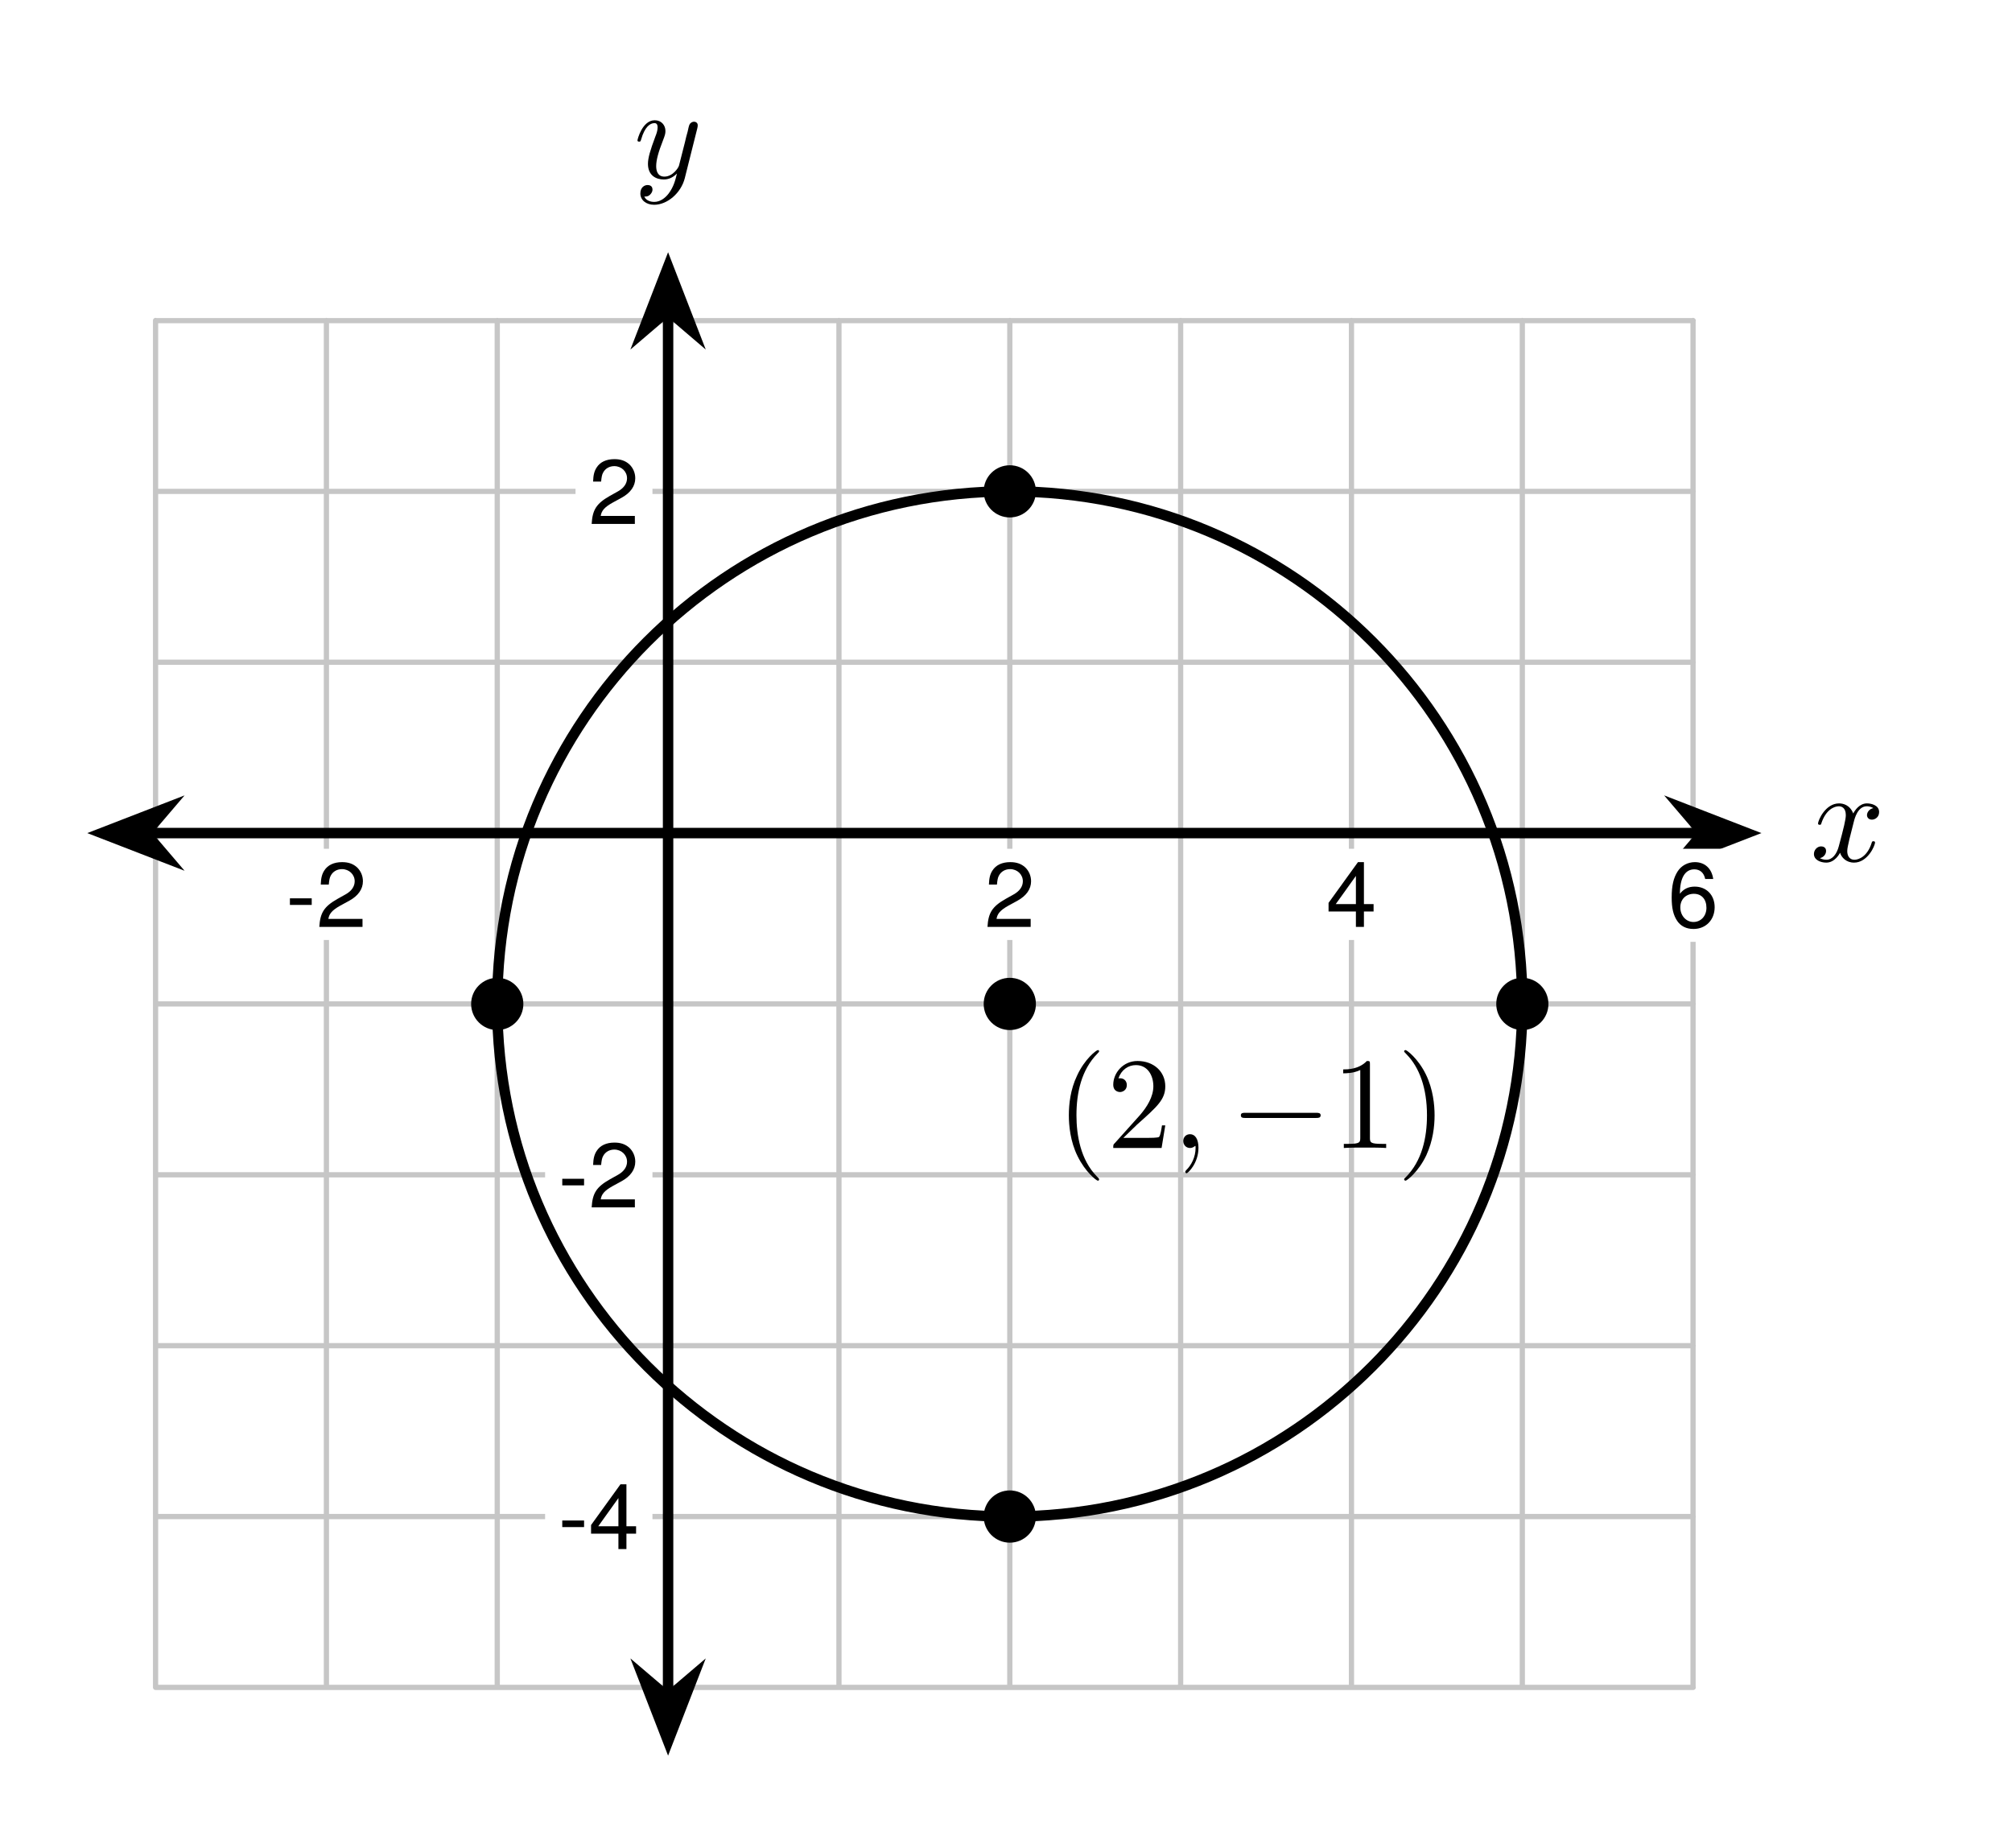
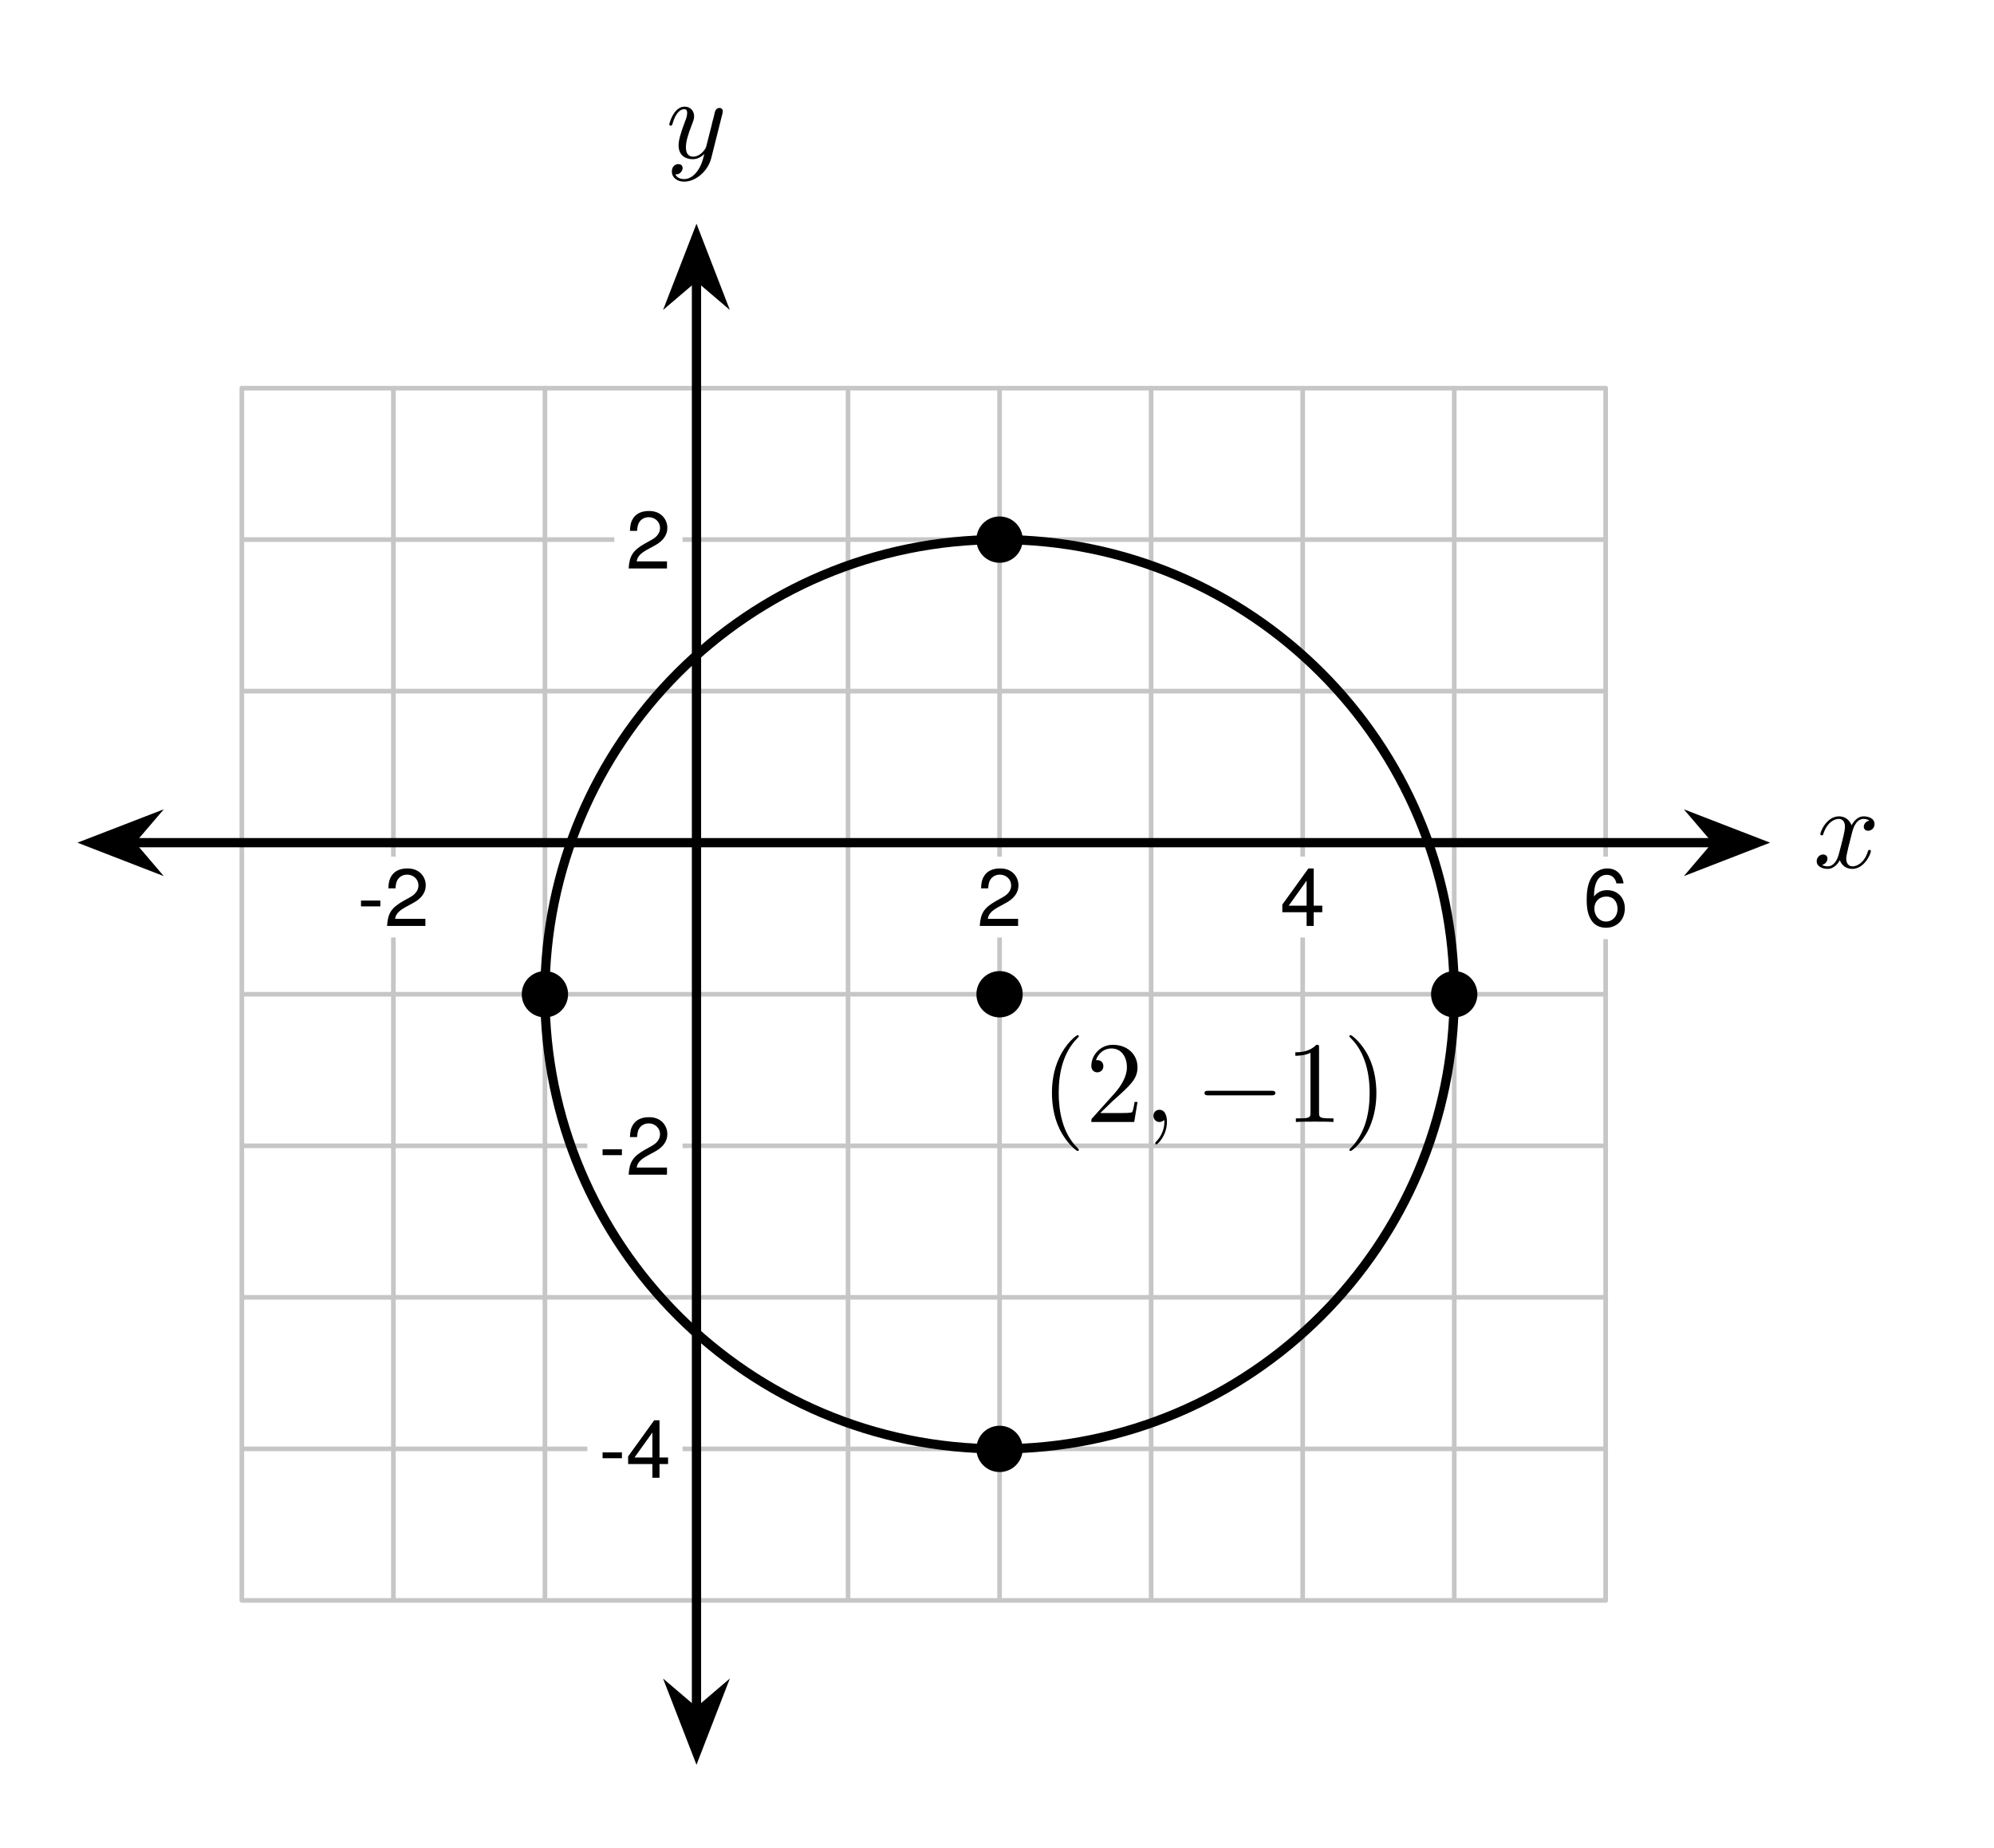
- <svg xmlns="http://www.w3.org/2000/svg" xmlns:xlink="http://www.w3.org/1999/xlink" width="152.875" height="140.368" viewBox="0 0 152.875 140.368">
+ <svg xmlns="http://www.w3.org/2000/svg" xmlns:xlink="http://www.w3.org/1999/xlink" width="170.737" height="158.23" viewBox="0 0 170.737 158.23">
  <defs>
    <g>
      <g id="glyph-0-0">
        <path d="M 3.312 -3 C 3.375 -3.25 3.609 -4.172 4.297 -4.172 C 4.344 -4.172 4.578 -4.172 4.797 -4.031 C 4.516 -3.984 4.312 -3.734 4.312 -3.5 C 4.312 -3.344 4.422 -3.156 4.688 -3.156 C 4.906 -3.156 5.234 -3.328 5.234 -3.734 C 5.234 -4.25 4.641 -4.391 4.312 -4.391 C 3.734 -4.391 3.391 -3.859 3.266 -3.625 C 3.016 -4.281 2.484 -4.391 2.188 -4.391 C 1.156 -4.391 0.594 -3.109 0.594 -2.859 C 0.594 -2.766 0.688 -2.766 0.719 -2.766 C 0.797 -2.766 0.828 -2.781 0.844 -2.875 C 1.188 -3.922 1.828 -4.172 2.172 -4.172 C 2.359 -4.172 2.703 -4.078 2.703 -3.5 C 2.703 -3.188 2.547 -2.531 2.172 -1.141 C 2.016 -0.531 1.672 -0.109 1.234 -0.109 C 1.172 -0.109 0.938 -0.109 0.734 -0.234 C 0.984 -0.281 1.203 -0.5 1.203 -0.781 C 1.203 -1.047 0.984 -1.125 0.828 -1.125 C 0.531 -1.125 0.281 -0.859 0.281 -0.547 C 0.281 -0.094 0.781 0.109 1.219 0.109 C 1.875 0.109 2.234 -0.578 2.266 -0.641 C 2.375 -0.281 2.734 0.109 3.328 0.109 C 4.359 0.109 4.922 -1.172 4.922 -1.422 C 4.922 -1.516 4.828 -1.516 4.797 -1.516 C 4.719 -1.516 4.688 -1.484 4.672 -1.406 C 4.344 -0.344 3.672 -0.109 3.359 -0.109 C 2.969 -0.109 2.812 -0.422 2.812 -0.766 C 2.812 -0.984 2.875 -1.203 2.969 -1.641 Z M 3.312 -3 " />
      </g>
      <g id="glyph-0-1">
        <path d="M 4.828 -3.781 C 4.859 -3.922 4.859 -3.938 4.859 -4.016 C 4.859 -4.188 4.719 -4.281 4.578 -4.281 C 4.469 -4.281 4.312 -4.219 4.234 -4.062 C 4.203 -4.016 4.125 -3.703 4.094 -3.531 C 4.016 -3.281 3.953 -3 3.891 -2.734 L 3.438 -0.953 C 3.406 -0.797 2.969 -0.109 2.328 -0.109 C 1.812 -0.109 1.703 -0.547 1.703 -0.906 C 1.703 -1.375 1.875 -1.984 2.219 -2.859 C 2.375 -3.266 2.406 -3.375 2.406 -3.578 C 2.406 -4.016 2.094 -4.391 1.594 -4.391 C 0.656 -4.391 0.281 -2.953 0.281 -2.859 C 0.281 -2.766 0.391 -2.766 0.406 -2.766 C 0.5 -2.766 0.516 -2.781 0.562 -2.938 C 0.828 -3.875 1.234 -4.172 1.562 -4.172 C 1.641 -4.172 1.812 -4.172 1.812 -3.844 C 1.812 -3.609 1.719 -3.344 1.641 -3.156 C 1.25 -2.109 1.078 -1.531 1.078 -1.078 C 1.078 -0.188 1.703 0.109 2.281 0.109 C 2.672 0.109 3 -0.062 3.281 -0.344 C 3.156 0.172 3.031 0.672 2.641 1.188 C 2.375 1.531 2 1.812 1.547 1.812 C 1.406 1.812 0.969 1.781 0.797 1.406 C 0.953 1.406 1.078 1.406 1.219 1.281 C 1.312 1.188 1.422 1.062 1.422 0.875 C 1.422 0.562 1.156 0.531 1.047 0.531 C 0.828 0.531 0.5 0.688 0.5 1.172 C 0.5 1.672 0.938 2.031 1.547 2.031 C 2.562 2.031 3.594 1.125 3.875 0.016 Z M 4.828 -3.781 " />
      </g>
      <g id="glyph-0-2">
        <path d="M 2.016 -0.016 C 2.016 -0.672 1.766 -1.047 1.375 -1.047 C 1.047 -1.047 0.859 -0.797 0.859 -0.531 C 0.859 -0.266 1.047 0 1.375 0 C 1.5 0 1.625 -0.047 1.719 -0.125 C 1.75 -0.156 1.766 -0.156 1.781 -0.156 C 1.781 -0.156 1.797 -0.156 1.797 -0.016 C 1.797 0.719 1.453 1.312 1.125 1.641 C 1.016 1.75 1.016 1.781 1.016 1.812 C 1.016 1.875 1.062 1.922 1.109 1.922 C 1.219 1.922 2.016 1.156 2.016 -0.016 Z M 2.016 -0.016 " />
      </g>
      <g id="glyph-1-0">
        <path d="M 1.969 -2.172 L 0.312 -2.172 L 0.312 -1.672 L 1.969 -1.672 Z M 1.969 -2.172 " />
      </g>
      <g id="glyph-1-1">
        <path d="M 3.516 -0.609 L 0.922 -0.609 C 0.984 -1 1.203 -1.266 1.812 -1.609 L 2.5 -1.984 C 3.188 -2.359 3.547 -2.875 3.547 -3.469 C 3.547 -3.891 3.375 -4.266 3.094 -4.531 C 2.797 -4.797 2.438 -4.922 1.969 -4.922 C 1.344 -4.922 0.875 -4.703 0.609 -4.281 C 0.438 -4.016 0.359 -3.719 0.344 -3.219 L 0.953 -3.219 C 0.984 -3.547 1.016 -3.75 1.109 -3.906 C 1.266 -4.203 1.578 -4.391 1.953 -4.391 C 2.5 -4.391 2.922 -3.984 2.922 -3.469 C 2.922 -3.078 2.688 -2.734 2.25 -2.484 L 1.609 -2.125 C 0.594 -1.547 0.297 -1.078 0.234 0 L 3.516 0 Z M 3.516 -0.609 " />
      </g>
      <g id="glyph-1-2">
        <path d="M 2.266 -1.172 L 2.266 0 L 2.875 0 L 2.875 -1.172 L 3.609 -1.172 L 3.609 -1.734 L 2.875 -1.734 L 2.875 -4.922 L 2.422 -4.922 L 0.188 -1.828 L 0.188 -1.172 Z M 2.266 -1.734 L 0.734 -1.734 L 2.266 -3.875 Z M 2.266 -1.734 " />
      </g>
      <g id="glyph-1-3">
        <path d="M 3.453 -3.641 C 3.344 -4.438 2.812 -4.922 2.062 -4.922 C 1.516 -4.922 1.031 -4.656 0.75 -4.219 C 0.438 -3.734 0.297 -3.141 0.297 -2.234 C 0.297 -1.422 0.422 -0.891 0.719 -0.453 C 0.984 -0.062 1.406 0.156 1.953 0.156 C 2.891 0.156 3.562 -0.531 3.562 -1.5 C 3.562 -2.422 2.938 -3.062 2.047 -3.062 C 1.562 -3.062 1.188 -2.875 0.922 -2.516 C 0.922 -3.719 1.312 -4.375 2.016 -4.375 C 2.453 -4.375 2.75 -4.109 2.844 -3.641 Z M 1.984 -2.516 C 2.562 -2.516 2.938 -2.109 2.938 -1.453 C 2.938 -0.828 2.516 -0.375 1.953 -0.375 C 1.391 -0.375 0.953 -0.859 0.953 -1.484 C 0.953 -2.094 1.375 -2.516 1.984 -2.516 Z M 1.984 -2.516 " />
      </g>
      <g id="glyph-2-0">
        <path d="M 3.281 2.375 C 3.281 2.344 3.281 2.328 3.109 2.156 C 1.875 0.906 1.562 -0.969 1.562 -2.484 C 1.562 -4.203 1.938 -5.938 3.156 -7.172 C 3.281 -7.297 3.281 -7.312 3.281 -7.344 C 3.281 -7.406 3.25 -7.438 3.188 -7.438 C 3.078 -7.438 2.188 -6.766 1.609 -5.5 C 1.094 -4.422 0.984 -3.312 0.984 -2.484 C 0.984 -1.703 1.094 -0.5 1.641 0.609 C 2.234 1.828 3.078 2.484 3.188 2.484 C 3.25 2.484 3.281 2.453 3.281 2.375 Z M 3.281 2.375 " />
      </g>
      <g id="glyph-2-1">
        <path d="M 1.266 -0.766 L 2.312 -1.781 C 3.859 -3.156 4.453 -3.688 4.453 -4.688 C 4.453 -5.812 3.562 -6.609 2.344 -6.609 C 1.234 -6.609 0.5 -5.688 0.5 -4.812 C 0.5 -4.25 0.984 -4.25 1.016 -4.25 C 1.188 -4.25 1.531 -4.375 1.531 -4.781 C 1.531 -5.047 1.359 -5.297 1.016 -5.297 C 0.938 -5.297 0.906 -5.297 0.891 -5.281 C 1.109 -5.938 1.641 -6.297 2.219 -6.297 C 3.125 -6.297 3.547 -5.5 3.547 -4.688 C 3.547 -3.891 3.062 -3.109 2.516 -2.484 L 0.609 -0.359 C 0.5 -0.266 0.5 -0.234 0.5 0 L 4.172 0 L 4.453 -1.719 L 4.203 -1.719 C 4.156 -1.422 4.094 -0.984 3.984 -0.844 C 3.922 -0.766 3.266 -0.766 3.047 -0.766 Z M 1.266 -0.766 " />
      </g>
      <g id="glyph-2-2">
        <path d="M 2.922 -6.344 C 2.922 -6.594 2.922 -6.609 2.688 -6.609 C 2.078 -5.969 1.203 -5.969 0.891 -5.969 L 0.891 -5.672 C 1.078 -5.672 1.672 -5.672 2.188 -5.922 L 2.188 -0.781 C 2.188 -0.422 2.156 -0.312 1.266 -0.312 L 0.938 -0.312 L 0.938 0 C 1.297 -0.031 2.156 -0.031 2.547 -0.031 C 2.953 -0.031 3.812 -0.031 4.156 0 L 4.156 -0.312 L 3.844 -0.312 C 2.953 -0.312 2.922 -0.422 2.922 -0.781 Z M 2.922 -6.344 " />
      </g>
      <g id="glyph-2-3">
        <path d="M 2.875 -2.484 C 2.875 -3.25 2.766 -4.453 2.219 -5.578 C 1.625 -6.797 0.766 -7.438 0.672 -7.438 C 0.609 -7.438 0.562 -7.406 0.562 -7.344 C 0.562 -7.312 0.562 -7.297 0.75 -7.109 C 1.719 -6.125 2.297 -4.547 2.297 -2.484 C 2.297 -0.781 1.922 0.969 0.688 2.219 C 0.562 2.328 0.562 2.344 0.562 2.375 C 0.562 2.438 0.609 2.484 0.672 2.484 C 0.766 2.484 1.656 1.812 2.25 0.547 C 2.75 -0.547 2.875 -1.641 2.875 -2.484 Z M 2.875 -2.484 " />
      </g>
      <g id="glyph-3-0">
        <path d="M 6.531 -2.281 C 6.703 -2.281 6.891 -2.281 6.891 -2.484 C 6.891 -2.672 6.703 -2.672 6.531 -2.672 L 1.172 -2.672 C 1 -2.672 0.828 -2.672 0.828 -2.484 C 0.828 -2.281 1 -2.281 1.172 -2.281 Z M 6.531 -2.281 " />
      </g>
    </g>
    <clipPath id="clip-0">
-       <path clip-rule="nonzero" d="M 0.281 50 L 24 50 L 24 77 L 0.281 77 Z M 0.281 50 " />
+       <path clip-rule="nonzero" d="M 0.281 59 L 24 59 L 24 86 L 0.281 86 Z M 0.281 59 " />
    </clipPath>
    <clipPath id="clip-1">
-       <path clip-rule="nonzero" d="M 37 116 L 64 116 L 64 139.738 L 37 139.738 Z M 37 116 " />
+       <path clip-rule="nonzero" d="M 46 133 L 73 133 L 73 157.465 L 46 157.465 Z M 46 133 " />
    </clipPath>
  </defs>
-   <path fill="none" stroke-width="0.399" stroke-linecap="round" stroke-linejoin="round" stroke="rgb(77.499%, 77.499%, 77.499%)" stroke-opacity="1" stroke-miterlimit="10" d="M -39.118 -65.198 L 78.24 -65.198 M -39.118 -52.16 L 78.24 -52.16 M -39.118 -39.121 L 78.24 -39.121 M -39.118 -26.078 L 78.24 -26.078 M -39.118 -13.039 L 78.24 -13.039 M -39.118 0 L 78.24 0 M -39.118 13.039 L 78.24 13.039 M -39.118 26.078 L 78.24 26.078 M -39.118 39.109 L 78.24 39.109 M -39.118 -65.198 L -39.118 39.121 M -26.079 -65.198 L -26.079 39.121 M -13.04 -65.198 L -13.04 39.121 M -0.001 -65.198 L -0.001 39.121 M 13.041 -65.198 L 13.041 39.121 M 26.08 -65.198 L 26.08 39.121 M 39.119 -65.198 L 39.119 39.121 M 52.158 -65.198 L 52.158 39.121 M 65.197 -65.198 L 65.197 39.121 M 78.228 -65.198 L 78.228 39.121 " transform="matrix(0.995518, 0, 0, -0.995518, 50.7631, 63.29303)" />
-   <path fill="none" stroke-width="0.797" stroke-linecap="round" stroke-linejoin="round" stroke="rgb(0%, 0%, 0%)" stroke-opacity="1" stroke-miterlimit="10" d="M -39.683 0 L 78.801 0 " transform="matrix(0.995518, 0, 0, -0.995518, 50.7631, 63.29303)" />
-   <path fill-rule="nonzero" fill="rgb(0%, 0%, 0%)" fill-opacity="1" d="M 7.73 63.293 L 12.703 65.219 L 11.059 63.293 L 12.703 61.367 Z M 7.73 63.293 " />
+   <path fill="none" stroke-width="0.399" stroke-linecap="round" stroke-linejoin="round" stroke="rgb(77.499%, 77.499%, 77.499%)" stroke-opacity="1" stroke-miterlimit="10" d="M -39.118 -65.197 L 78.239 -65.197 M -39.118 -52.157 L 78.239 -52.157 M -39.118 -39.118 L 78.239 -39.118 M -39.118 -26.078 L 78.239 -26.078 M -39.118 -13.038 L 78.239 -13.038 M -39.118 0.002 L 78.239 0.002 M -39.118 13.041 L 78.239 13.041 M -39.118 26.081 L 78.239 26.081 M -39.118 39.109 L 78.239 39.109 M -39.118 -65.197 L -39.118 39.121 M -26.078 -65.197 L -26.078 39.121 M -13.039 -65.197 L -13.039 39.121 M 0.001 -65.197 L 0.001 39.121 M 13.041 -65.197 L 13.041 39.121 M 26.08 -65.197 L 26.08 39.121 M 39.12 -65.197 L 39.12 39.121 M 52.16 -65.197 L 52.16 39.121 M 65.2 -65.197 L 65.2 39.121 M 78.227 -65.197 L 78.227 39.121 " transform="matrix(0.995157, 0, 0, -0.995157, 59.63572, 72.15786)" />
+   <path fill="none" stroke-width="0.797" stroke-linecap="round" stroke-linejoin="round" stroke="rgb(0%, 0%, 0%)" stroke-opacity="1" stroke-miterlimit="10" d="M -48.613 0.002 L 87.734 0.002 " transform="matrix(0.995157, 0, 0, -0.995157, 59.63572, 72.15786)" />
+   <path fill-rule="nonzero" fill="rgb(0%, 0%, 0%)" fill-opacity="1" d="M 7.73 72.156 L 12.703 74.082 L 11.059 72.156 L 12.703 70.234 Z M 7.73 72.156 " />
  <g clip-path="url(#clip-0)">
-     <path fill="none" stroke-width="0.797" stroke-linecap="round" stroke-linejoin="miter" stroke="rgb(0%, 0%, 0%)" stroke-opacity="1" stroke-miterlimit="10" d="M 6.262 -0 L 1.267 1.934 L 2.918 -0 L 1.267 -1.935 Z M 6.262 -0 " transform="matrix(-0.995518, 0, 0, 0.995518, 13.964, 63.29303)" />
+     <path fill="none" stroke-width="0.797" stroke-linecap="round" stroke-linejoin="miter" stroke="rgb(0%, 0%, 0%)" stroke-opacity="1" stroke-miterlimit="10" d="M 6.262 -0.002 L 1.265 1.934 L 2.918 -0.002 L 1.265 -1.933 Z M 6.262 -0.002 " transform="matrix(-0.995157, 0, 0, 0.995157, 13.96201, 72.15786)" />
  </g>
-   <path fill-rule="nonzero" fill="rgb(0%, 0%, 0%)" fill-opacity="1" stroke-width="0.797" stroke-linecap="round" stroke-linejoin="miter" stroke="rgb(0%, 0%, 0%)" stroke-opacity="1" stroke-miterlimit="10" d="M 6.26 0 L 1.265 1.935 L 2.917 0 L 1.265 -1.934 Z M 6.26 0 " transform="matrix(0.995518, 0, 0, -0.995518, 126.506, 63.29303)" />
+   <path fill-rule="nonzero" fill="rgb(0%, 0%, 0%)" fill-opacity="1" stroke-width="0.797" stroke-linecap="round" stroke-linejoin="miter" stroke="rgb(0%, 0%, 0%)" stroke-opacity="1" stroke-miterlimit="10" d="M 6.26 0.002 L 1.267 1.933 L 2.916 0.002 L 1.267 -1.934 Z M 6.26 0.002 " transform="matrix(0.995157, 0, 0, -0.995157, 144.2392, 72.15786)" />
  <g fill="rgb(0%, 0%, 0%)" fill-opacity="1">
-     <use xlink:href="#glyph-0-0" x="137.545" y="65.428" />
+     <use xlink:href="#glyph-0-0" x="155.273" y="74.292" />
  </g>
-   <path fill="none" stroke-width="0.797" stroke-linecap="round" stroke-linejoin="round" stroke="rgb(0%, 0%, 0%)" stroke-opacity="1" stroke-miterlimit="10" d="M -0.001 -65.763 L -0.001 39.682 " transform="matrix(0.995518, 0, 0, -0.995518, 50.7631, 63.29303)" />
-   <path fill-rule="nonzero" fill="rgb(0%, 0%, 0%)" fill-opacity="1" d="M 50.762 132.285 L 52.688 127.316 L 50.762 128.957 L 48.836 127.316 Z M 50.762 132.285 " />
+   <path fill="none" stroke-width="0.797" stroke-linecap="round" stroke-linejoin="round" stroke="rgb(0%, 0%, 0%)" stroke-opacity="1" stroke-miterlimit="10" d="M 0.001 -74.692 L 0.001 48.612 " transform="matrix(0.995157, 0, 0, -0.995157, 59.63572, 72.15786)" />
+   <path fill-rule="nonzero" fill="rgb(0%, 0%, 0%)" fill-opacity="1" d="M 59.637 150.016 L 61.559 145.047 L 59.637 146.688 L 57.711 145.047 Z M 59.637 150.016 " />
  <g clip-path="url(#clip-1)">
-     <path fill="none" stroke-width="0.797" stroke-linecap="round" stroke-linejoin="miter" stroke="rgb(0%, 0%, 0%)" stroke-opacity="1" stroke-miterlimit="10" d="M 6.259 -0.001 L 1.267 1.933 L 2.915 -0.001 L 1.267 -1.936 Z M 6.259 -0.001 " transform="matrix(0, 0.995518, 0.995518, 0, 50.7631, 126.0547)" />
+     <path fill="none" stroke-width="0.797" stroke-linecap="round" stroke-linejoin="miter" stroke="rgb(0%, 0%, 0%)" stroke-opacity="1" stroke-miterlimit="10" d="M 6.261 0.001 L 1.268 1.932 L 2.917 0.001 L 1.268 -1.934 Z M 6.261 0.001 " transform="matrix(0, 0.995157, 0.995157, 0, 59.63572, 143.7847)" />
  </g>
-   <path fill-rule="nonzero" fill="rgb(0%, 0%, 0%)" fill-opacity="1" stroke-width="0.797" stroke-linecap="round" stroke-linejoin="miter" stroke="rgb(0%, 0%, 0%)" stroke-opacity="1" stroke-miterlimit="10" d="M 6.26 0.001 L 1.265 1.936 L 2.917 0.001 L 1.265 -1.933 Z M 6.26 0.001 " transform="matrix(0, -0.995518, -0.995518, 0, 50.7631, 26.49393)" />
+   <path fill-rule="nonzero" fill="rgb(0%, 0%, 0%)" fill-opacity="1" stroke-width="0.797" stroke-linecap="round" stroke-linejoin="miter" stroke="rgb(0%, 0%, 0%)" stroke-opacity="1" stroke-miterlimit="10" d="M 6.261 -0.001 L 1.268 1.934 L 2.916 -0.001 L 1.268 -1.932 Z M 6.261 -0.001 " transform="matrix(0, -0.995157, -0.995157, 0, 59.63572, 26.48414)" />
  <g fill="rgb(0%, 0%, 0%)" fill-opacity="1">
-     <use xlink:href="#glyph-0-1" x="48.155" y="13.527" />
+     <use xlink:href="#glyph-0-1" x="57.027" y="13.522" />
  </g>
-   <path fill-rule="nonzero" fill="rgb(100%, 100%, 100%)" fill-opacity="1" d="M 20.723 71.414 L 28.879 71.414 L 28.879 64.484 L 20.723 64.484 Z M 20.723 71.414 " />
+   <path fill-rule="nonzero" fill="rgb(100%, 100%, 100%)" fill-opacity="1" d="M 29.605 80.273 L 37.758 80.273 L 37.758 73.348 L 29.605 73.348 Z M 29.605 80.273 " />
  <g fill="rgb(0%, 0%, 0%)" fill-opacity="1">
-     <use xlink:href="#glyph-1-0" x="21.716" y="70.422" />
-     <use xlink:href="#glyph-1-1" x="24.028" y="70.422" />
+     <use xlink:href="#glyph-1-0" x="30.598" y="79.284" />
+     <use xlink:href="#glyph-1-1" x="32.909" y="79.284" />
  </g>
-   <path fill-rule="nonzero" fill="rgb(100%, 100%, 100%)" fill-opacity="1" d="M 73.805 71.414 L 79.648 71.414 L 79.648 64.484 L 73.805 64.484 Z M 73.805 71.414 " />
+   <path fill-rule="nonzero" fill="rgb(100%, 100%, 100%)" fill-opacity="1" d="M 82.668 80.273 L 88.508 80.273 L 88.508 73.348 L 82.668 73.348 Z M 82.668 80.273 " />
  <g fill="rgb(0%, 0%, 0%)" fill-opacity="1">
-     <use xlink:href="#glyph-1-1" x="74.796" y="70.422" />
+     <use xlink:href="#glyph-1-1" x="83.659" y="79.284" />
  </g>
-   <path fill-rule="nonzero" fill="rgb(100%, 100%, 100%)" fill-opacity="1" d="M 99.766 71.414 L 105.609 71.414 L 105.609 64.484 L 99.766 64.484 Z M 99.766 71.414 " />
+   <path fill-rule="nonzero" fill="rgb(100%, 100%, 100%)" fill-opacity="1" d="M 108.621 80.273 L 114.461 80.273 L 114.461 73.348 L 108.621 73.348 Z M 108.621 80.273 " />
  <g fill="rgb(0%, 0%, 0%)" fill-opacity="1">
-     <use xlink:href="#glyph-1-2" x="100.758" y="70.422" />
+     <use xlink:href="#glyph-1-2" x="109.612" y="79.284" />
  </g>
-   <path fill-rule="nonzero" fill="rgb(100%, 100%, 100%)" fill-opacity="1" d="M 125.73 71.555 L 131.574 71.555 L 131.574 64.484 L 125.73 64.484 Z M 125.73 71.555 " />
+   <path fill-rule="nonzero" fill="rgb(100%, 100%, 100%)" fill-opacity="1" d="M 134.574 80.418 L 140.414 80.418 L 140.414 73.348 L 134.574 73.348 Z M 134.574 80.418 " />
  <g fill="rgb(0%, 0%, 0%)" fill-opacity="1">
-     <use xlink:href="#glyph-1-3" x="126.72" y="70.422" />
+     <use xlink:href="#glyph-1-3" x="135.564" y="79.284" />
  </g>
-   <path fill-rule="nonzero" fill="rgb(100%, 100%, 100%)" fill-opacity="1" d="M 41.418 118.684 L 49.574 118.684 L 49.574 111.754 L 41.418 111.754 Z M 41.418 118.684 " />
+   <path fill-rule="nonzero" fill="rgb(100%, 100%, 100%)" fill-opacity="1" d="M 50.293 127.527 L 58.445 127.527 L 58.445 120.602 L 50.293 120.602 Z M 50.293 127.527 " />
  <g fill="rgb(0%, 0%, 0%)" fill-opacity="1">
-     <use xlink:href="#glyph-1-0" x="42.41" y="117.691" />
-     <use xlink:href="#glyph-1-2" x="44.722" y="117.691" />
+     <use xlink:href="#glyph-1-0" x="51.284" y="126.536" />
+     <use xlink:href="#glyph-1-2" x="53.595" y="126.536" />
  </g>
-   <path fill-rule="nonzero" fill="rgb(100%, 100%, 100%)" fill-opacity="1" d="M 41.418 92.719 L 49.574 92.719 L 49.574 85.789 L 41.418 85.789 Z M 41.418 92.719 " />
+   <path fill-rule="nonzero" fill="rgb(100%, 100%, 100%)" fill-opacity="1" d="M 50.293 101.574 L 58.445 101.574 L 58.445 94.648 L 50.293 94.648 Z M 50.293 101.574 " />
  <g fill="rgb(0%, 0%, 0%)" fill-opacity="1">
-     <use xlink:href="#glyph-1-0" x="42.41" y="91.729" />
-     <use xlink:href="#glyph-1-1" x="44.722" y="91.729" />
+     <use xlink:href="#glyph-1-0" x="51.284" y="100.584" />
+     <use xlink:href="#glyph-1-1" x="53.595" y="100.584" />
  </g>
-   <path fill-rule="nonzero" fill="rgb(100%, 100%, 100%)" fill-opacity="1" d="M 43.73 40.797 L 49.574 40.797 L 49.574 33.867 L 43.73 33.867 Z M 43.73 40.797 " />
+   <path fill-rule="nonzero" fill="rgb(100%, 100%, 100%)" fill-opacity="1" d="M 52.605 49.668 L 58.445 49.668 L 58.445 42.742 L 52.605 42.742 Z M 52.605 49.668 " />
  <g fill="rgb(0%, 0%, 0%)" fill-opacity="1">
-     <use xlink:href="#glyph-1-1" x="44.721" y="39.805" />
+     <use xlink:href="#glyph-1-1" x="53.595" y="48.678" />
  </g>
-   <path fill="none" stroke-width="0.797" stroke-linecap="round" stroke-linejoin="round" stroke="rgb(0%, 0%, 0%)" stroke-opacity="1" stroke-miterlimit="10" d="M 65.197 -13.039 C 65.197 8.566 47.685 26.078 26.08 26.078 C 4.476 26.078 -13.04 8.566 -13.04 -13.039 C -13.04 -34.644 4.476 -52.16 26.08 -52.16 C 47.685 -52.16 65.197 -34.644 65.197 -13.039 Z M 65.197 -13.039 " transform="matrix(0.995518, 0, 0, -0.995518, 50.7631, 63.29303)" />
-   <path fill-rule="nonzero" fill="rgb(0%, 0%, 0%)" fill-opacity="1" d="M 78.711 76.273 C 78.711 75.18 77.82 74.289 76.727 74.289 C 75.629 74.289 74.742 75.18 74.742 76.273 C 74.742 77.371 75.629 78.258 76.727 78.258 C 77.82 78.258 78.711 77.371 78.711 76.273 Z M 78.711 76.273 " />
+   <path fill="none" stroke-width="0.797" stroke-linecap="round" stroke-linejoin="round" stroke="rgb(0%, 0%, 0%)" stroke-opacity="1" stroke-miterlimit="10" d="M 65.2 -13.038 C 65.2 8.567 47.685 26.081 26.08 26.081 C 4.476 26.081 -13.039 8.567 -13.039 -13.038 C -13.039 -34.647 4.476 -52.157 26.08 -52.157 C 47.685 -52.157 65.2 -34.647 65.2 -13.038 Z M 65.2 -13.038 " transform="matrix(0.995157, 0, 0, -0.995157, 59.63572, 72.15786)" />
+   <path fill-rule="nonzero" fill="rgb(0%, 0%, 0%)" fill-opacity="1" d="M 87.57 85.133 C 87.57 84.039 86.684 83.152 85.59 83.152 C 84.492 83.152 83.605 84.039 83.605 85.133 C 83.605 86.23 84.492 87.117 85.59 87.117 C 86.684 87.117 87.57 86.23 87.57 85.133 Z M 87.57 85.133 " />
  <g fill="rgb(0%, 0%, 0%)" fill-opacity="1">
-     <use xlink:href="#glyph-2-0" x="80.229" y="87.217" />
-     <use xlink:href="#glyph-2-1" x="84.087" y="87.217" />
+     <use xlink:href="#glyph-2-0" x="89.09" y="96.073" />
+     <use xlink:href="#glyph-2-1" x="92.946" y="96.073" />
  </g>
  <g fill="rgb(0%, 0%, 0%)" fill-opacity="1">
-     <use xlink:href="#glyph-0-2" x="89.046" y="87.217" />
+     <use xlink:href="#glyph-0-2" x="97.904" y="96.073" />
  </g>
  <g fill="rgb(0%, 0%, 0%)" fill-opacity="1">
-     <use xlink:href="#glyph-3-0" x="93.454" y="87.217" />
+     <use xlink:href="#glyph-3-0" x="102.31" y="96.073" />
  </g>
  <g fill="rgb(0%, 0%, 0%)" fill-opacity="1">
-     <use xlink:href="#glyph-2-2" x="101.168" y="87.217" />
-     <use xlink:href="#glyph-2-3" x="106.127" y="87.217" />
+     <use xlink:href="#glyph-2-2" x="110.022" y="96.073" />
+     <use xlink:href="#glyph-2-3" x="114.979" y="96.073" />
  </g>
-   <path fill-rule="nonzero" fill="rgb(0%, 0%, 0%)" fill-opacity="1" d="M 117.652 76.273 C 117.652 75.18 116.766 74.289 115.668 74.289 C 114.574 74.289 113.688 75.18 113.688 76.273 C 113.688 77.371 114.574 78.258 115.668 78.258 C 116.766 78.258 117.652 77.371 117.652 76.273 Z M 117.652 76.273 " />
-   <path fill-rule="nonzero" fill="rgb(0%, 0%, 0%)" fill-opacity="1" d="M 39.766 76.273 C 39.766 75.18 38.879 74.289 37.781 74.289 C 36.688 74.289 35.797 75.18 35.797 76.273 C 35.797 77.371 36.688 78.258 37.781 78.258 C 38.879 78.258 39.766 77.371 39.766 76.273 Z M 39.766 76.273 " />
-   <path fill-rule="nonzero" fill="rgb(0%, 0%, 0%)" fill-opacity="1" d="M 78.711 37.332 C 78.711 36.234 77.82 35.348 76.727 35.348 C 75.629 35.348 74.742 36.234 74.742 37.332 C 74.742 38.426 75.629 39.312 76.727 39.312 C 77.82 39.312 78.711 38.426 78.711 37.332 Z M 78.711 37.332 " />
-   <path fill-rule="nonzero" fill="rgb(0%, 0%, 0%)" fill-opacity="1" d="M 78.711 115.219 C 78.711 114.121 77.82 113.234 76.727 113.234 C 75.629 113.234 74.742 114.121 74.742 115.219 C 74.742 116.312 75.629 117.203 76.727 117.203 C 77.82 117.203 78.711 116.312 78.711 115.219 Z M 78.711 115.219 " />
+   <path fill-rule="nonzero" fill="rgb(0%, 0%, 0%)" fill-opacity="1" d="M 126.5 85.133 C 126.5 84.039 125.613 83.152 124.52 83.152 C 123.422 83.152 122.535 84.039 122.535 85.133 C 122.535 86.23 123.422 87.117 124.52 87.117 C 125.613 87.117 126.5 86.23 126.5 85.133 Z M 126.5 85.133 " />
+   <path fill-rule="nonzero" fill="rgb(0%, 0%, 0%)" fill-opacity="1" d="M 48.641 85.133 C 48.641 84.039 47.754 83.152 46.66 83.152 C 45.562 83.152 44.676 84.039 44.676 85.133 C 44.676 86.23 45.562 87.117 46.66 87.117 C 47.754 87.117 48.641 86.23 48.641 85.133 Z M 48.641 85.133 " />
+   <path fill-rule="nonzero" fill="rgb(0%, 0%, 0%)" fill-opacity="1" d="M 87.57 46.203 C 87.57 45.109 86.684 44.223 85.59 44.223 C 84.492 44.223 83.605 45.109 83.605 46.203 C 83.605 47.301 84.492 48.188 85.59 48.188 C 86.684 48.188 87.57 47.301 87.57 46.203 Z M 87.57 46.203 " />
+   <path fill-rule="nonzero" fill="rgb(0%, 0%, 0%)" fill-opacity="1" d="M 87.57 124.062 C 87.57 122.969 86.684 122.082 85.59 122.082 C 84.492 122.082 83.605 122.969 83.605 124.062 C 83.605 125.16 84.492 126.047 85.59 126.047 C 86.684 126.047 87.57 125.16 87.57 124.062 Z M 87.57 124.062 " />
</svg>
